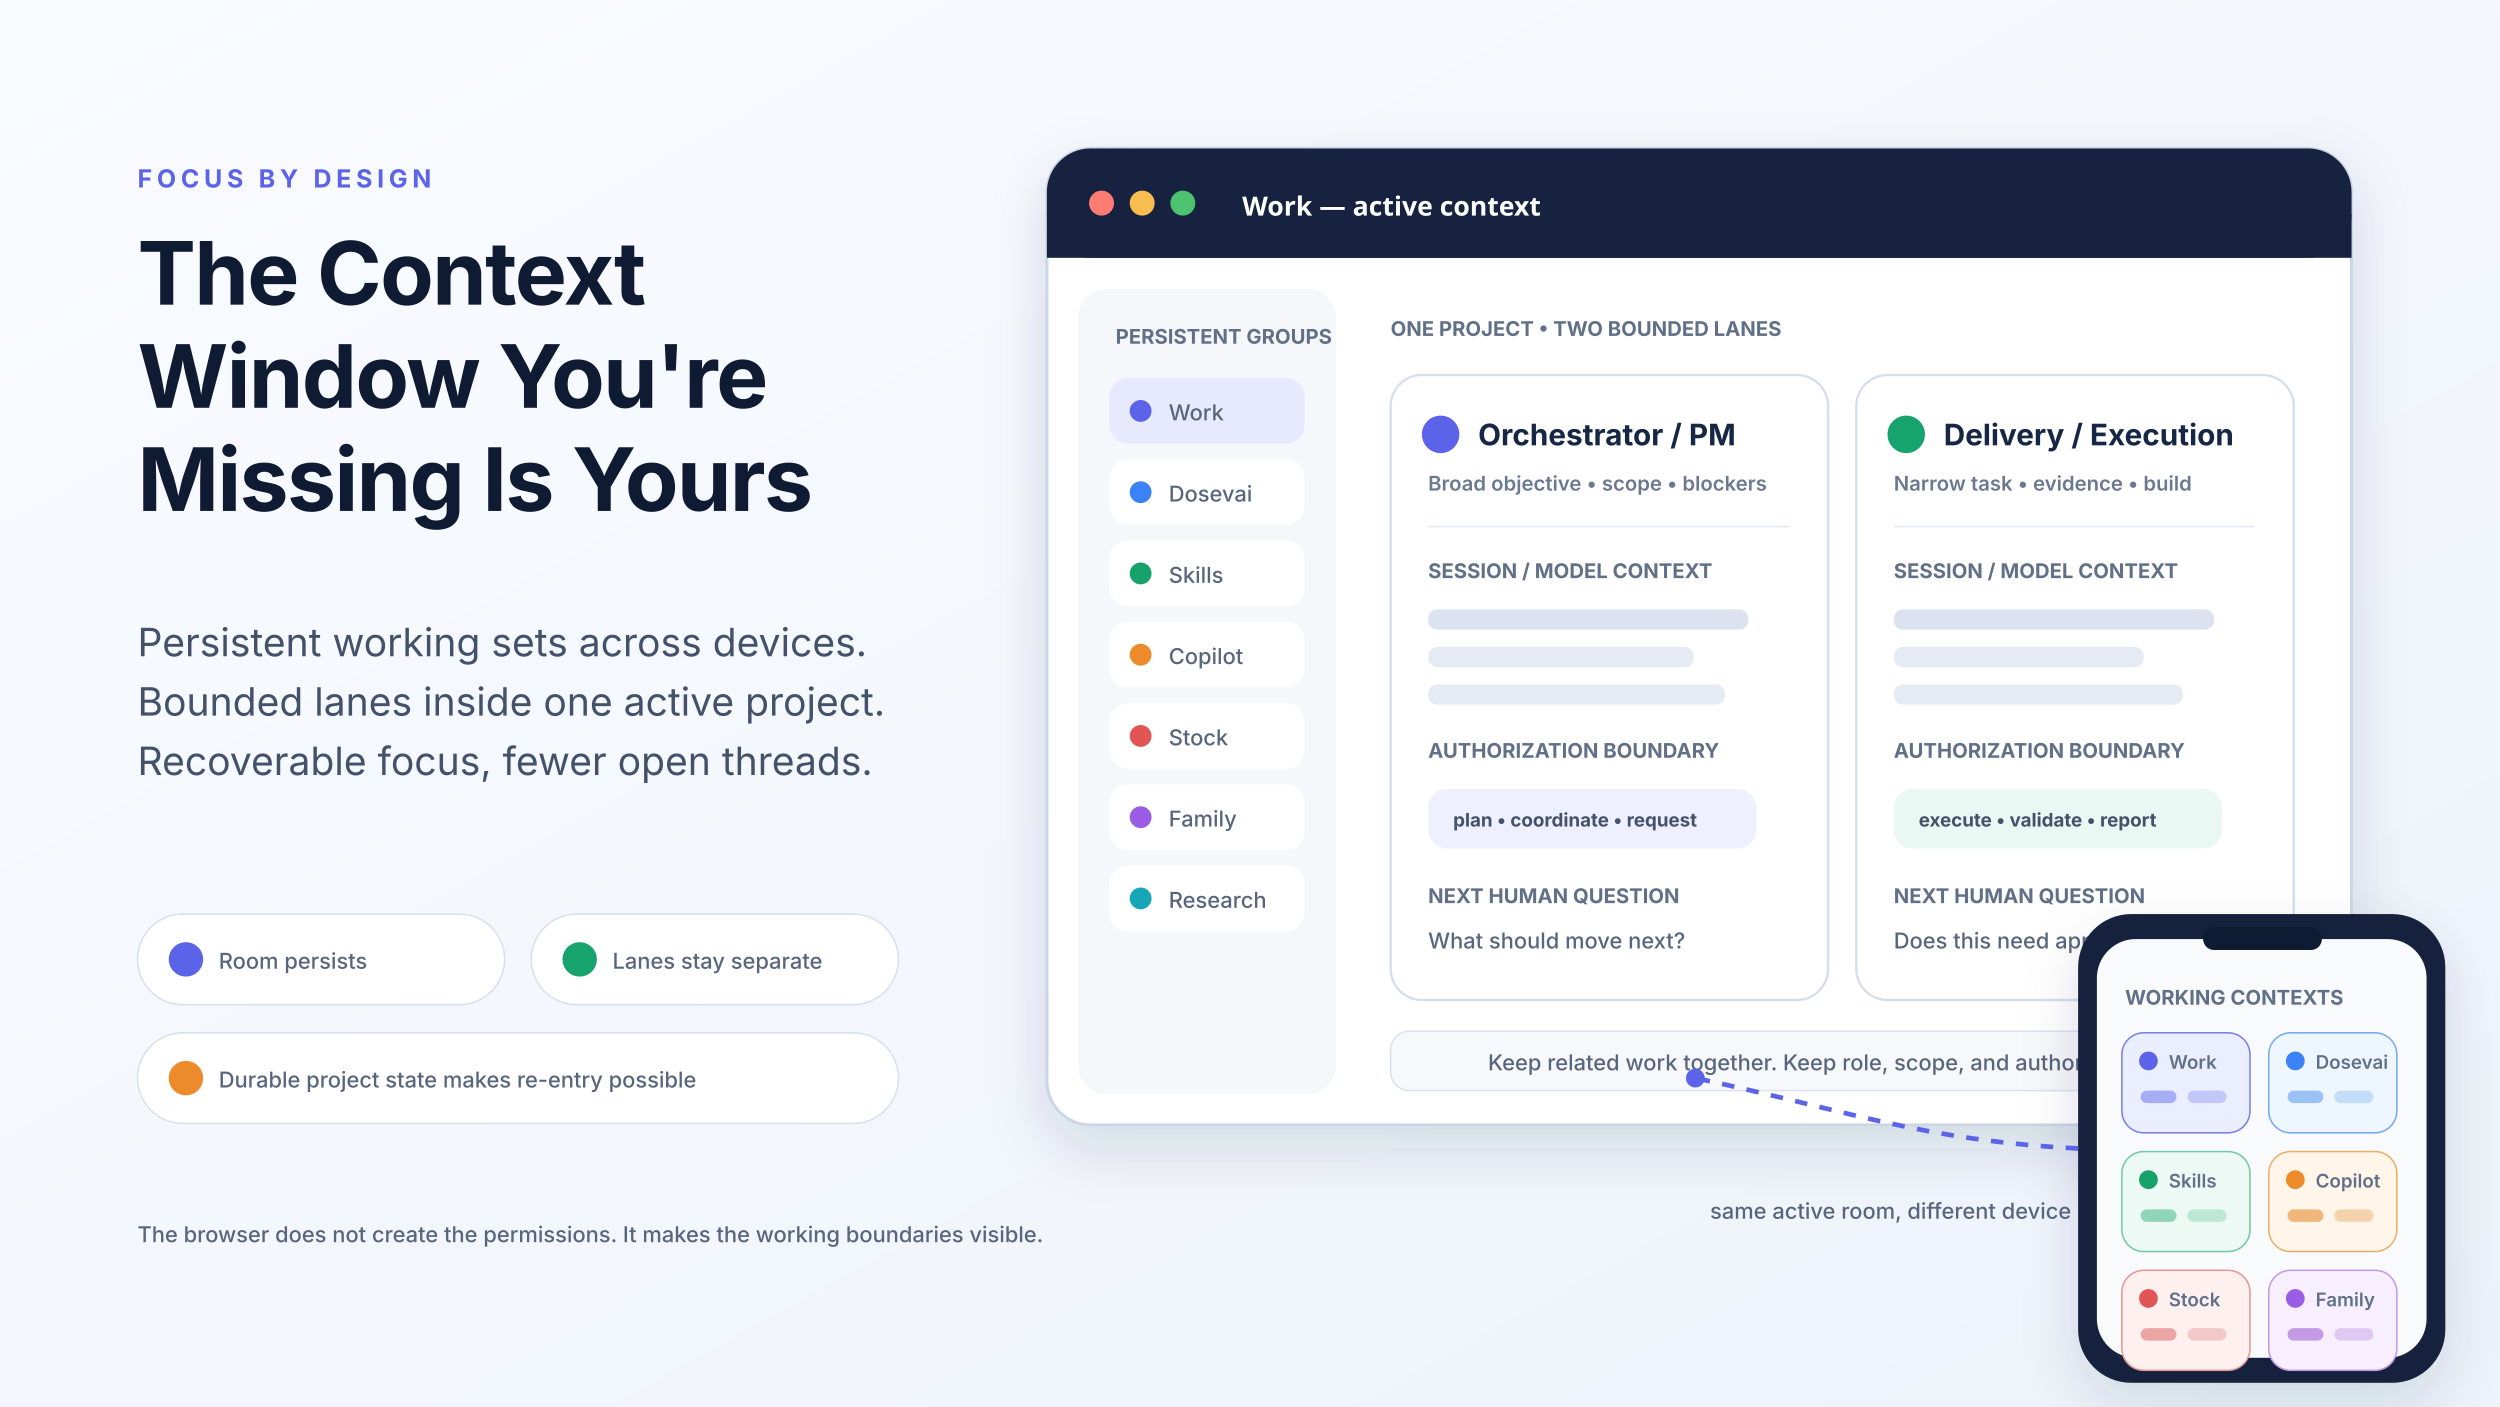
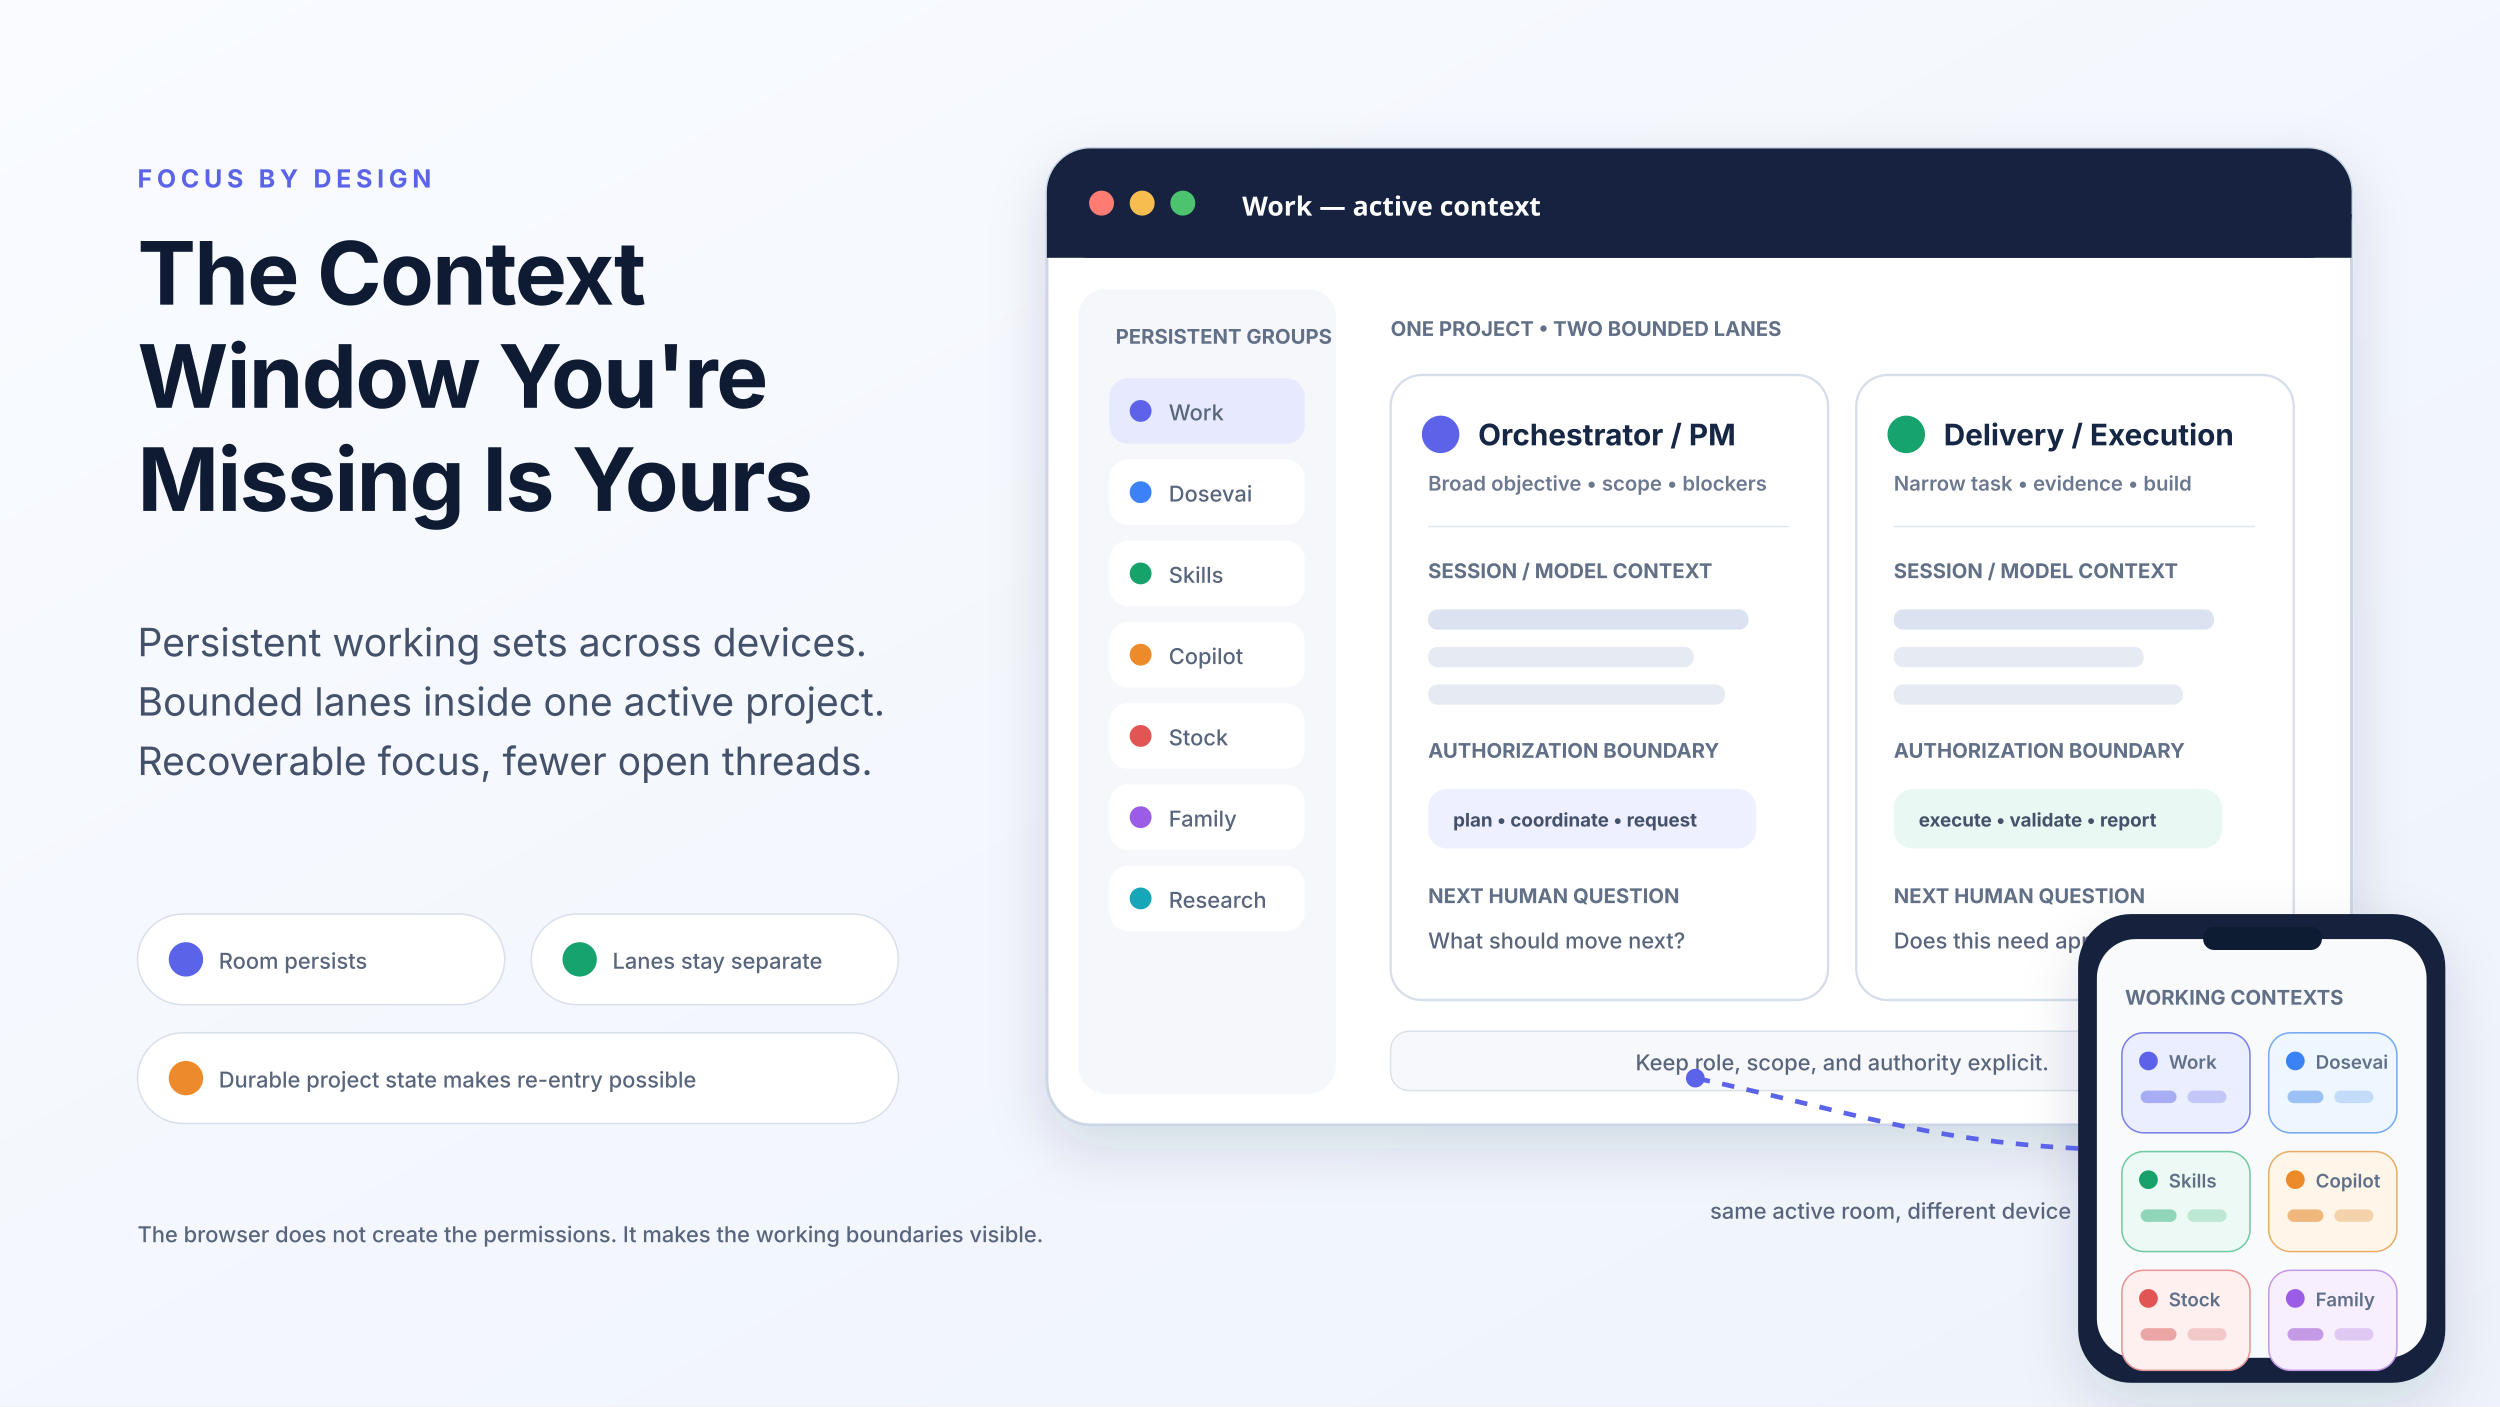
<svg xmlns="http://www.w3.org/2000/svg" width="1600" height="900" viewBox="0 0 1600 900" role="img" aria-labelledby="title desc">
  <defs>
    <linearGradient id="bg" x1="0" y1="0" x2="1" y2="1">
      <stop offset="0" stop-color="#f9fbff" />
      <stop offset="1" stop-color="#eef3fb" />
    </linearGradient>
    <linearGradient id="accent" x1="0" y1="0" x2="1" y2="1">
      <stop offset="0" stop-color="#5b64e8" />
      <stop offset="1" stop-color="#8b5cf6" />
    </linearGradient>
    <filter id="shadow" x="-20%" y="-20%" width="140%" height="140%">
      <feDropShadow dx="0" dy="14" stdDeviation="18" flood-color="#20304a" flood-opacity="0.14" />
    </filter>
    <style>
      .h1{font:700 56px system-ui,-apple-system,BlinkMacSystemFont,"Segoe UI",sans-serif;fill:#0f1b33;letter-spacing:-1px}.lead{font:400 25px system-ui,-apple-system,BlinkMacSystemFont,"Segoe UI",sans-serif;fill:#44516a}.eyebrow{font:700 16px system-ui,-apple-system,BlinkMacSystemFont,"Segoe UI",sans-serif;fill:#5b64e8;letter-spacing:3px}.label{font:700 18px system-ui,-apple-system,BlinkMacSystemFont,"Segoe UI",sans-serif;fill:#17243d}.small{font:500 14px system-ui,-apple-system,BlinkMacSystemFont,"Segoe UI",sans-serif;fill:#58657c}.tiny{font:600 12px system-ui,-apple-system,BlinkMacSystemFont,"Segoe UI",sans-serif;fill:#617089}.lane{font:700 19px system-ui,-apple-system,BlinkMacSystemFont,"Segoe UI",sans-serif;fill:#182844}.meta{font:600 13px system-ui,-apple-system,BlinkMacSystemFont,"Segoe UI",sans-serif;fill:#6c7890}.card{fill:#fff;stroke:#d7deeb;stroke-width:1.5}.chip{font:700 12px system-ui,-apple-system,BlinkMacSystemFont,"Segoe UI",sans-serif;fill:#44516a}.section{font:700 13px system-ui,-apple-system,BlinkMacSystemFont,"Segoe UI",sans-serif;fill:#627087}
    </style>
  </defs>
  <rect width="1600" height="900" fill="url(#bg)" />
  <text class="eyebrow" x="88" y="120">FOCUS BY DESIGN</text>
  <text class="h1" x="88" y="195">
    <tspan x="88">The Context</tspan>
    <tspan x="88" dy="66">Window You're</tspan>
    <tspan x="88" dy="66">Missing Is Yours</tspan>
  </text>
  <text class="lead" x="88" y="420">
    <tspan x="88">Persistent working sets across devices.</tspan>
    <tspan x="88" dy="38">Bounded lanes inside one active project.</tspan>
    <tspan x="88" dy="38">Recoverable focus, fewer open threads.</tspan>
  </text>
  <g transform="translate(88 585)">
    <rect x="0" y="0" width="235" height="58" rx="29" fill="#ffffff" stroke="#d9e0ec" />
    <circle cx="31" cy="29" r="11" fill="#5b64e8" />
    <text class="small" x="52" y="35">Room persists</text>
    <rect x="252" y="0" width="235" height="58" rx="29" fill="#ffffff" stroke="#d9e0ec" />
    <circle cx="283" cy="29" r="11" fill="#16a36d" />
    <text class="small" x="304" y="35">Lanes stay separate</text>
    <rect x="0" y="76" width="487" height="58" rx="29" fill="#ffffff" stroke="#d9e0ec" />
    <circle cx="31" cy="105" r="11" fill="#ed8b2c" />
    <text class="small" x="52" y="111">Durable project state makes re-entry possible</text>
  </g>
  <text class="small" x="88" y="795">The browser does not create the permissions. It makes the working boundaries visible.</text>
  <g filter="url(#shadow)">
    <rect x="670" y="95" width="835" height="625" rx="28" fill="#ffffff" stroke="#ccd6e5" stroke-width="2" />
    <rect x="670" y="95" width="835" height="70" rx="28" fill="#14233f" />
    <rect x="670" y="137" width="835" height="28" fill="#14233f" />
    <circle cx="705" cy="130" r="8" fill="#ff7b73" />
    <circle cx="731" cy="130" r="8" fill="#f8bd4f" />
    <circle cx="757" cy="130" r="8" fill="#4dc36f" />
    <text x="795" y="138" font-family="system-ui,sans-serif" font-size="17" font-weight="700" fill="#fff">Work — active context</text>
    <rect x="690" y="185" width="165" height="515" rx="18" fill="#f5f7fb" />
    <text class="section" x="714" y="220">PERSISTENT GROUPS</text>
    <g transform="translate(710 242)">
      <rect width="125" height="42" rx="12" fill="#e7eafe" />
      <circle cx="20" cy="21" r="7" fill="#5b64e8" />
      <text class="small" x="38" y="27">Work</text>
      <rect y="52" width="125" height="42" rx="12" fill="#fff" />
      <circle cx="20" cy="73" r="7" fill="#3b82f6" />
      <text class="small" x="38" y="79">Dosevai</text>
      <rect y="104" width="125" height="42" rx="12" fill="#fff" />
      <circle cx="20" cy="125" r="7" fill="#18a26b" />
      <text class="small" x="38" y="131">Skills</text>
      <rect y="156" width="125" height="42" rx="12" fill="#fff" />
      <circle cx="20" cy="177" r="7" fill="#ed8b2c" />
      <text class="small" x="38" y="183">Copilot</text>
      <rect y="208" width="125" height="42" rx="12" fill="#fff" />
      <circle cx="20" cy="229" r="7" fill="#e25454" />
      <text class="small" x="38" y="235">Stock</text>
      <rect y="260" width="125" height="42" rx="12" fill="#fff" />
      <circle cx="20" cy="281" r="7" fill="#9b5de5" />
      <text class="small" x="38" y="287">Family</text>
      <rect y="312" width="125" height="42" rx="12" fill="#fff" />
      <circle cx="20" cy="333" r="7" fill="#17a6b7" />
      <text class="small" x="38" y="339">Research</text>
    </g>
    <text class="section" x="890" y="215">ONE PROJECT • TWO BOUNDED LANES</text>
    <rect x="890" y="240" width="280" height="400" rx="20" class="card" stroke="#6f76e8" />
    <rect x="1188" y="240" width="280" height="400" rx="20" class="card" stroke="#19a36d" />
    <circle cx="922" cy="278" r="12" fill="#5b64e8" />
    <text class="lane" x="946" y="285">Orchestrator / PM</text>
    <text class="meta" x="914" y="314">Broad objective • scope • blockers</text>
    <line x1="914" y1="337" x2="1145" y2="337" stroke="#e1e7f0" />
    <text class="section" x="914" y="370">SESSION / MODEL CONTEXT</text>
    <rect x="914" y="390" width="205" height="13" rx="6" fill="#dce2ef" />
    <rect x="914" y="414" width="170" height="13" rx="6" fill="#e6eaf2" />
    <rect x="914" y="438" width="190" height="13" rx="6" fill="#e6eaf2" />
    <text class="section" x="914" y="485">AUTHORIZATION BOUNDARY</text>
    <rect x="914" y="505" width="210" height="38" rx="12" fill="#eef0ff" />
    <text class="chip" x="930" y="529">plan • coordinate • request</text>
    <text class="section" x="914" y="578">NEXT HUMAN QUESTION</text>
    <text class="small" x="914" y="607">What should move next?</text>
    <circle cx="1220" cy="278" r="12" fill="#16a36d" />
    <text class="lane" x="1244" y="285">Delivery / Execution</text>
    <text class="meta" x="1212" y="314">Narrow task • evidence • build</text>
    <line x1="1212" y1="337" x2="1443" y2="337" stroke="#e1e7f0" />
    <text class="section" x="1212" y="370">SESSION / MODEL CONTEXT</text>
    <rect x="1212" y="390" width="205" height="13" rx="6" fill="#dce2ef" />
    <rect x="1212" y="414" width="160" height="13" rx="6" fill="#e6eaf2" />
    <rect x="1212" y="438" width="185" height="13" rx="6" fill="#e6eaf2" />
    <text class="section" x="1212" y="485">AUTHORIZATION BOUNDARY</text>
    <rect x="1212" y="505" width="210" height="38" rx="12" fill="#e9f8f2" />
    <text class="chip" x="1228" y="529">execute • validate • report</text>
    <text class="section" x="1212" y="578">NEXT HUMAN QUESTION</text>
    <text class="small" x="1212" y="607">Does this need approval?</text>
    <rect x="890" y="660" width="578" height="38" rx="12" fill="#f7f8fb" stroke="#dce2eb" />
-     <text class="small" x="1179" y="685" text-anchor="middle">Keep related work together. Keep role, scope, and authority explicit.</text>
+     <text class="small" x="1179" y="685" text-anchor="middle">Keep role, scope, and authority explicit.</text>
  </g>
  <g transform="translate(1330 585)" filter="url(#shadow)">
    <rect x="0" y="0" width="235" height="300" rx="34" fill="#17243d" />
    <rect x="12" y="16" width="211" height="268" rx="25" fill="#f9fafc" />
    <rect x="80" y="8" width="76" height="15" rx="7" fill="#0f1b33" />
    <text class="section" x="30" y="58">WORKING CONTEXTS</text>
    <g transform="translate(28 76)">
      <rect width="82" height="64" rx="14" fill="#ebeefe" stroke="#7b80ea" />
      <circle cx="17" cy="18" r="6" fill="#5b64e8" />
      <text class="tiny" x="30" y="23">Work</text>
      <rect x="12" y="37" width="23" height="8" rx="4" fill="#a7adf4" />
      <rect x="42" y="37" width="25" height="8" rx="4" fill="#c3c7f7" />
      <rect x="94" width="82" height="64" rx="14" fill="#eef6ff" stroke="#78aaf0" />
      <circle cx="111" cy="18" r="6" fill="#3b82f6" />
      <text class="tiny" x="124" y="23">Dosevai</text>
      <rect x="106" y="37" width="23" height="8" rx="4" fill="#9cc2f5" />
      <rect x="136" y="37" width="25" height="8" rx="4" fill="#c3dcfa" />
      <rect y="76" width="82" height="64" rx="14" fill="#edf9f4" stroke="#72c9a3" />
      <circle cx="17" cy="94" r="6" fill="#18a26b" />
      <text class="tiny" x="30" y="99">Skills</text>
      <rect x="12" y="113" width="23" height="8" rx="4" fill="#8fd6b8" />
      <rect x="42" y="113" width="25" height="8" rx="4" fill="#bce8d4" />
      <rect x="94" y="76" width="82" height="64" rx="14" fill="#fff5e9" stroke="#e8af6a" />
      <circle cx="111" cy="94" r="6" fill="#ed8b2c" />
      <text class="tiny" x="124" y="99">Copilot</text>
      <rect x="106" y="113" width="23" height="8" rx="4" fill="#efb77c" />
      <rect x="136" y="113" width="25" height="8" rx="4" fill="#f4d2ab" />
      <rect y="152" width="82" height="64" rx="14" fill="#fff0f0" stroke="#e69696" />
      <circle cx="17" cy="170" r="6" fill="#e25454" />
      <text class="tiny" x="30" y="175">Stock</text>
      <rect x="12" y="189" width="23" height="8" rx="4" fill="#eca5a5" />
      <rect x="42" y="189" width="25" height="8" rx="4" fill="#f3c8c8" />
      <rect x="94" y="152" width="82" height="64" rx="14" fill="#f7effd" stroke="#c49ae7" />
      <circle cx="111" cy="170" r="6" fill="#9b5de5" />
      <text class="tiny" x="124" y="175">Family</text>
      <rect x="106" y="189" width="23" height="8" rx="4" fill="#c49ae7" />
      <rect x="136" y="189" width="25" height="8" rx="4" fill="#dfc8f2" />
    </g>
  </g>
  <path d="M1330 735 C1230 730 1180 710 1085 690" fill="none" stroke="#5b64e8" stroke-width="3" stroke-dasharray="8 8" />
  <circle cx="1085" cy="690" r="6" fill="#5b64e8" />
  <text class="small" x="1210" y="780" text-anchor="middle">same active room, different device</text>
</svg>
